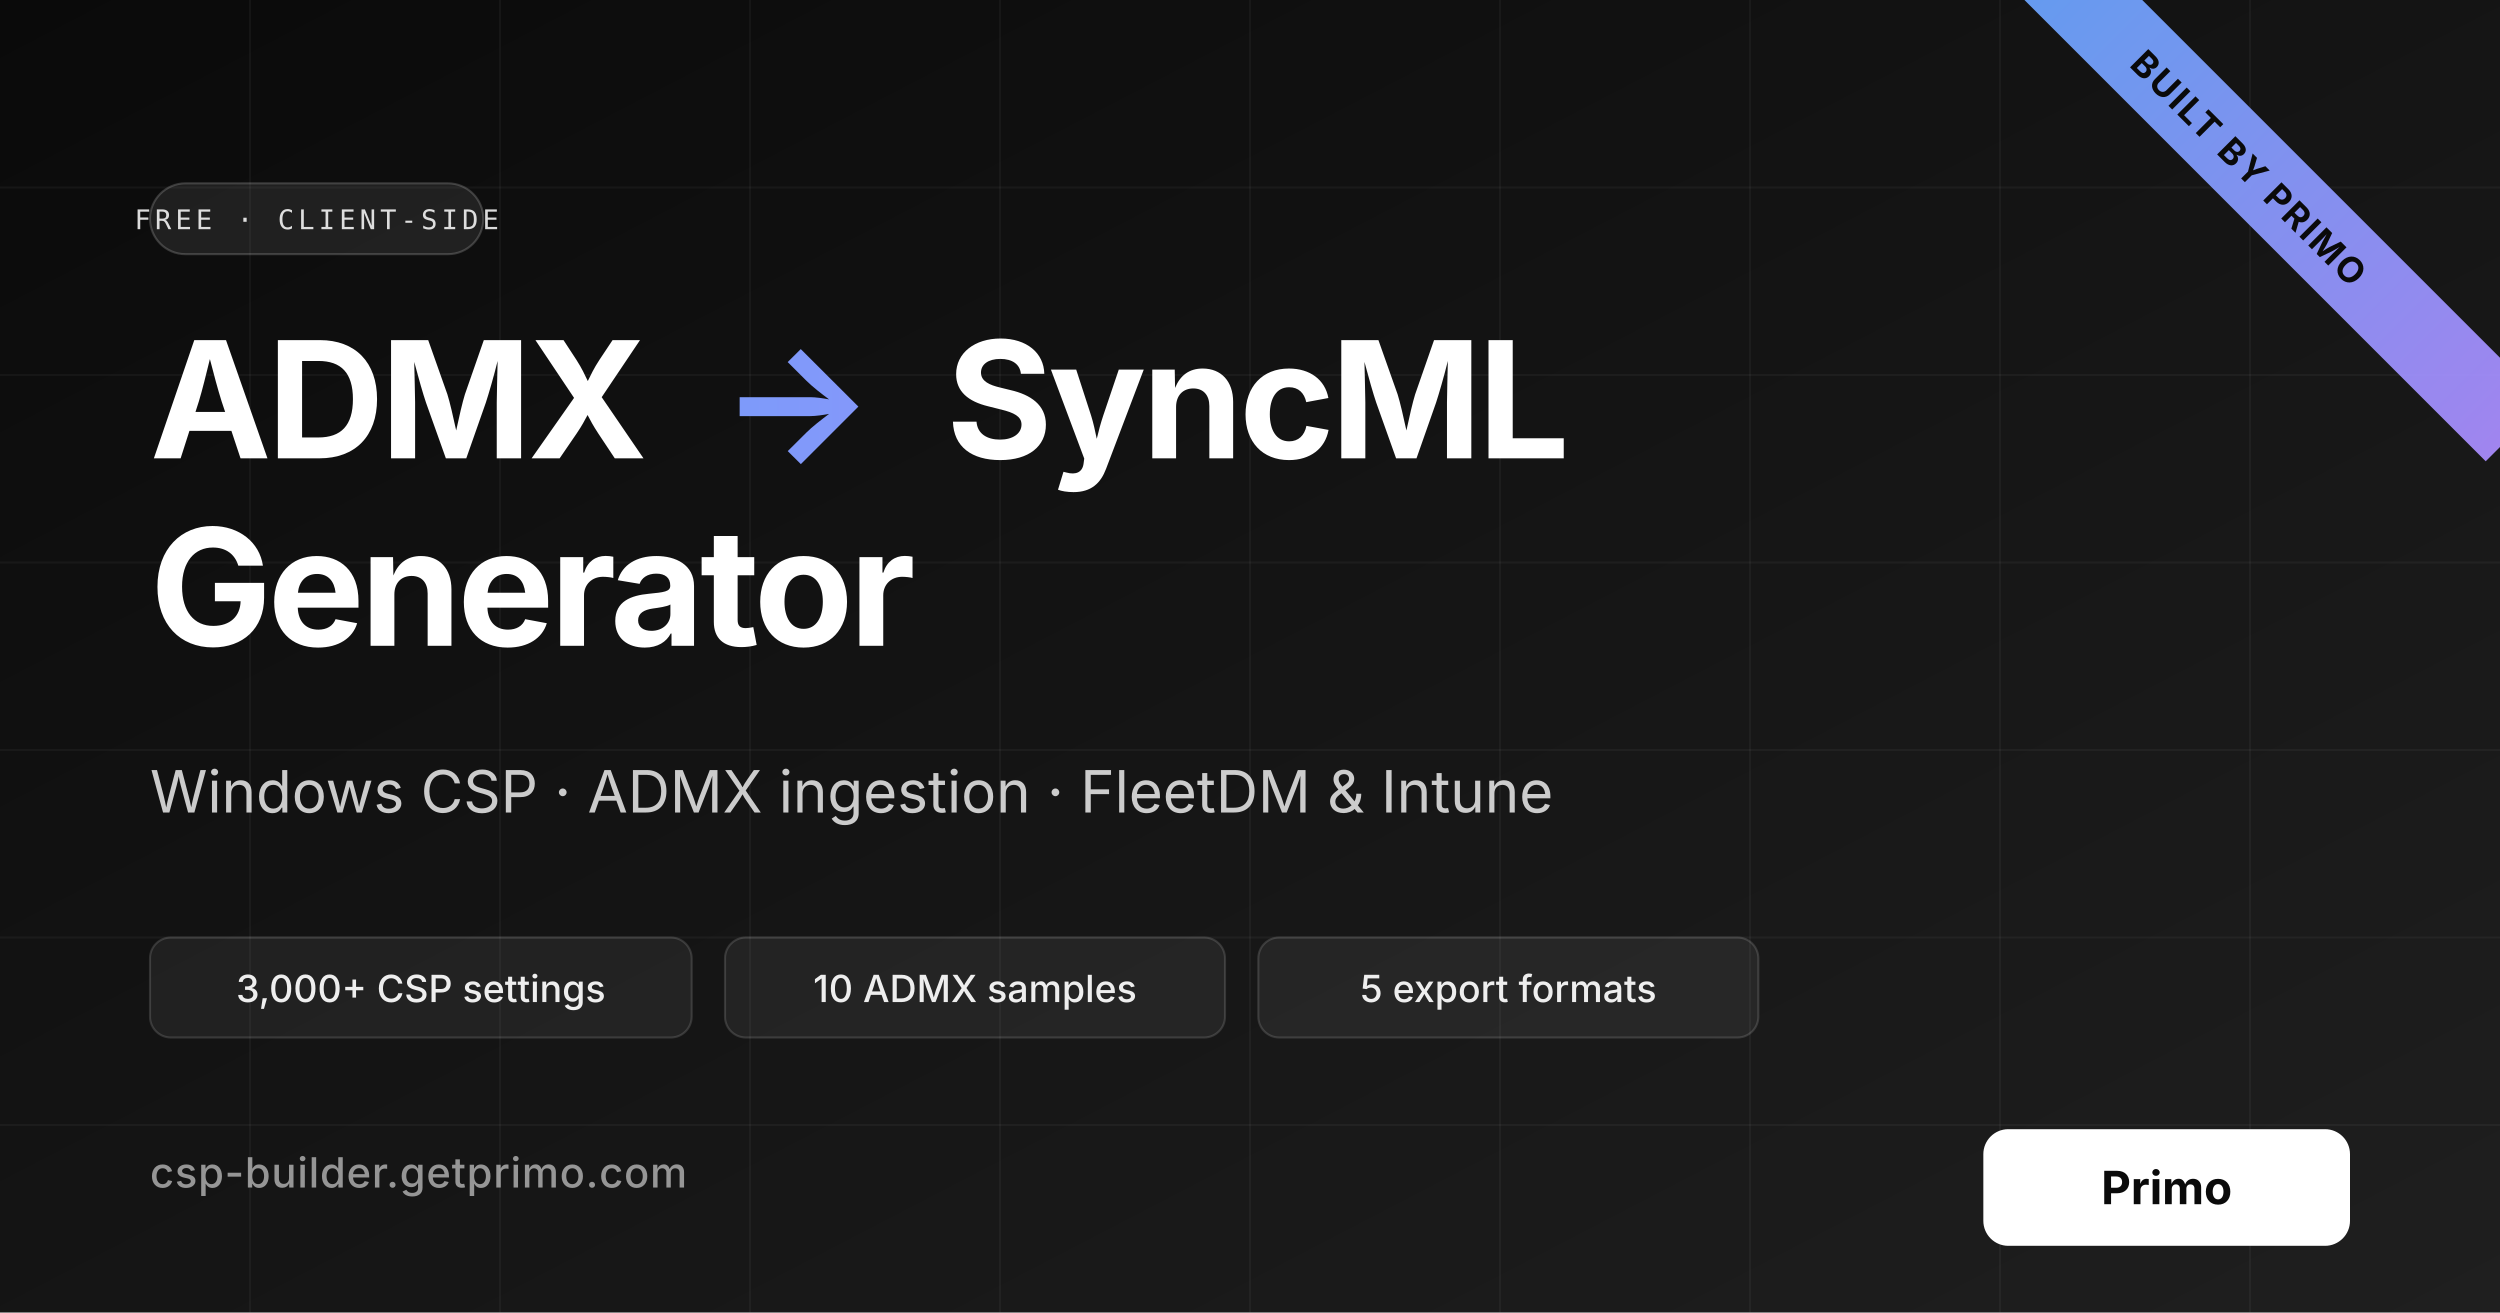
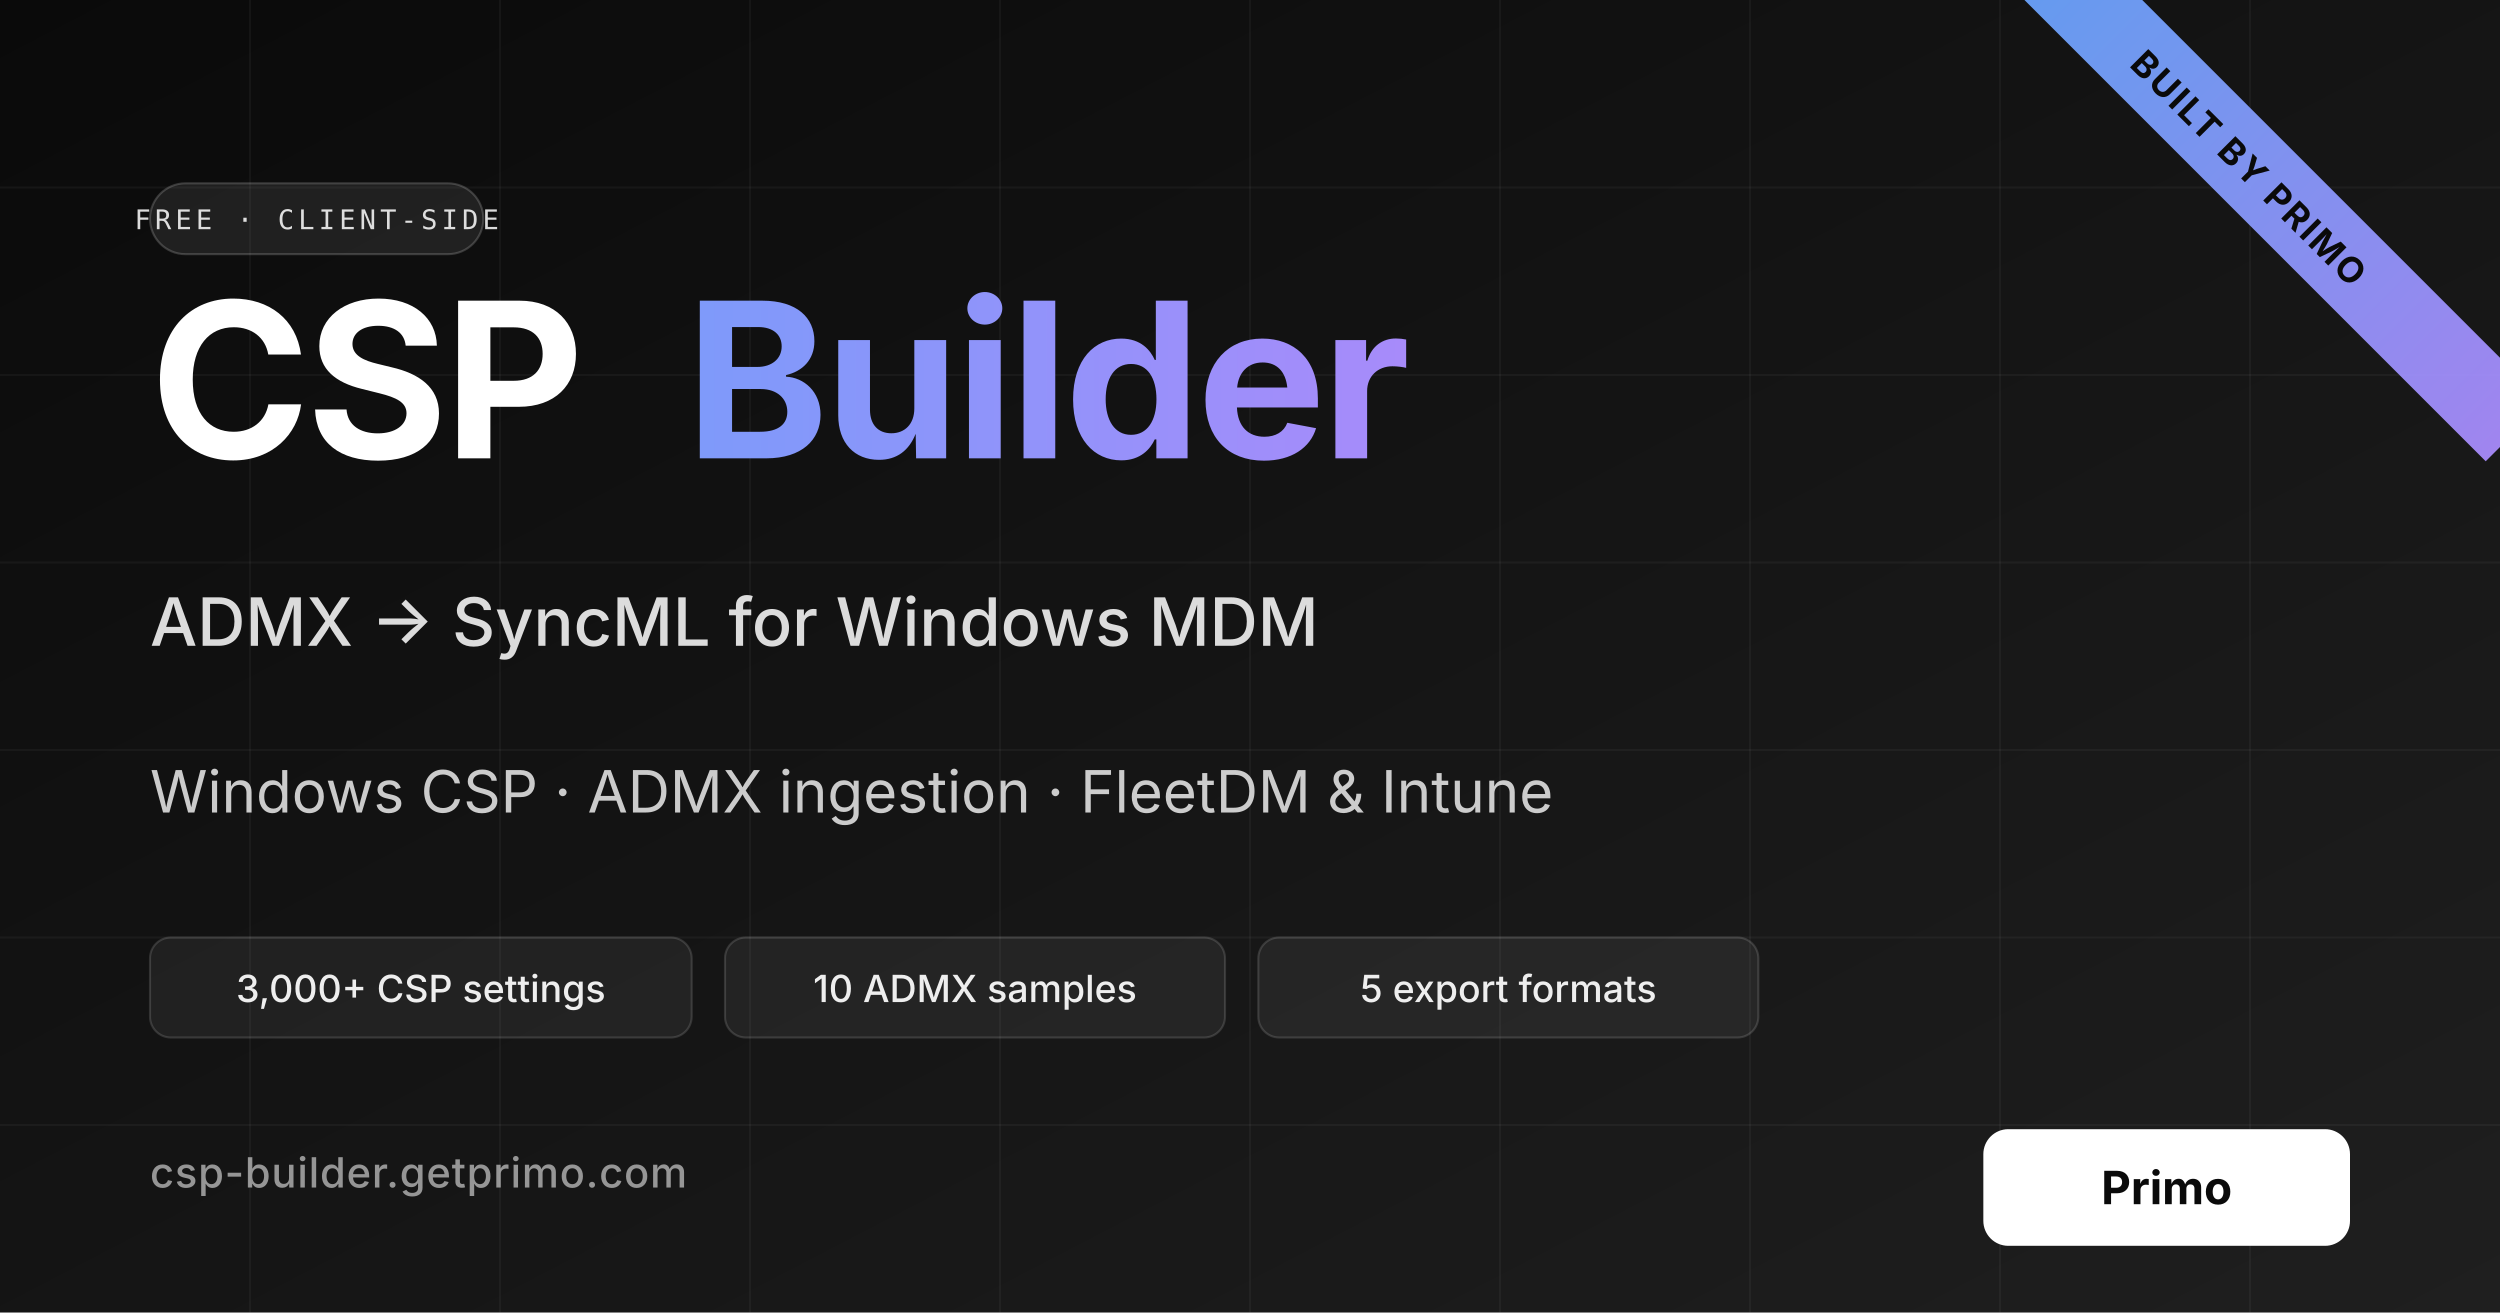
<svg xmlns="http://www.w3.org/2000/svg" viewBox="0 0 1200 630" width="1200" height="630">
  <defs>
    <linearGradient id="bg" x1="0" y1="0" x2="1" y2="1">
      <stop offset="0%" stop-color="#0a0a0a" />
      <stop offset="100%" stop-color="#1f1f1f" />
    </linearGradient>
    <linearGradient id="accent" x1="0" y1="0" x2="1" y2="0">
      <stop offset="0%" stop-color="#60a5fa" />
      <stop offset="100%" stop-color="#a78bfa" />
    </linearGradient>
  </defs>
  <rect width="1200" height="630" fill="url(#bg)" />
  <g stroke="#ffffff" stroke-opacity="0.04" stroke-width="1">
    <path d="M0 90 H1200 M0 180 H1200 M0 270 H1200 M0 360 H1200 M0 450 H1200 M0 540 H1200" />
    <path d="M120 0 V630 M240 0 V630 M360 0 V630 M480 0 V630 M600 0 V630 M720 0 V630 M840 0 V630 M960 0 V630 M1080 0 V630" />
  </g>
  <g transform="translate(1080 80) rotate(45)">
    <rect x="-180" y="-20" width="360" height="40" fill="url(#accent)" opacity="0.95" />
    <text x="0" y="7" font-family="-apple-system, BlinkMacSystemFont, 'Segoe UI', system-ui, sans-serif" font-size="17" font-weight="700" fill="#0a0a0a" text-anchor="middle" letter-spacing="1.2">BUILT BY PRIMO</text>
  </g>
  <g transform="translate(72 88)">
    <rect x="0" y="0" width="160" height="34" rx="17" fill="#ffffff" fill-opacity="0.08" stroke="#ffffff" stroke-opacity="0.18" />
    <text x="80" y="22" font-family="ui-monospace, SFMono-Regular, Menlo, monospace" font-size="13" fill="#ffffff" fill-opacity="0.85" text-anchor="middle" letter-spacing="2">FREE · CLIENT-SIDE</text>
  </g>
  <g font-family="-apple-system, BlinkMacSystemFont, 'Segoe UI', system-ui, sans-serif" fill="#ffffff">
-     <text x="72" y="220" font-size="78" font-weight="700" letter-spacing="-2">
-       <tspan>ADMX</tspan>
-       <tspan fill="url(#accent)" dx="16">→</tspan>
-       <tspan dx="16">SyncML</tspan>
+     <text x="72" y="220" font-size="104" font-weight="700" letter-spacing="-2">
+       <tspan>CSP</tspan>
+       <tspan fill="url(#accent)" dx="24">Builder</tspan>
    </text>
-     <text x="72" y="310" font-size="78" font-weight="700" letter-spacing="-2">Generator</text>
+     <text x="72" y="310" font-size="32" font-weight="500" fill="#ffffff" fill-opacity="0.85">
+       ADMX → SyncML for Windows MDM
+     </text>
  </g>
  <text x="72" y="390" font-family="-apple-system, BlinkMacSystemFont, 'Segoe UI', system-ui, sans-serif" font-size="28" font-weight="400" fill="#ffffff" fill-opacity="0.78">
    Windows CSP · ADMX ingestion · FleetDM &amp; Intune
  </text>
  <g font-family="-apple-system, BlinkMacSystemFont, 'Segoe UI', system-ui, sans-serif" font-size="18" font-weight="500">
    <g transform="translate(72 450)">
      <rect width="260" height="48" rx="10" fill="#ffffff" fill-opacity="0.06" stroke="#ffffff" stroke-opacity="0.14" />
      <text x="130" y="31" fill="#ffffff" fill-opacity="0.92" text-anchor="middle">3,000+ CSP settings</text>
    </g>
    <g transform="translate(348 450)">
      <rect width="240" height="48" rx="10" fill="#ffffff" fill-opacity="0.06" stroke="#ffffff" stroke-opacity="0.14" />
      <text x="120" y="31" fill="#ffffff" fill-opacity="0.92" text-anchor="middle">10 ADMX samples</text>
    </g>
    <g transform="translate(604 450)">
      <rect width="240" height="48" rx="10" fill="#ffffff" fill-opacity="0.06" stroke="#ffffff" stroke-opacity="0.14" />
      <text x="120" y="31" fill="#ffffff" fill-opacity="0.92" text-anchor="middle">5 export formats</text>
    </g>
  </g>
  <g font-family="-apple-system, BlinkMacSystemFont, 'Segoe UI', system-ui, sans-serif">
    <text x="72" y="570" font-size="20" font-weight="500" fill="#ffffff" fill-opacity="0.55" letter-spacing="0.4">
      csp-builder.getprimo.com
    </text>
    <g transform="translate(952 542)">
      <rect x="0" y="0" width="176" height="56" rx="12" fill="#ffffff" />
      <text x="88" y="36" font-size="22" font-weight="700" fill="#0a0a0a" text-anchor="middle">Primo</text>
    </g>
  </g>
</svg>
